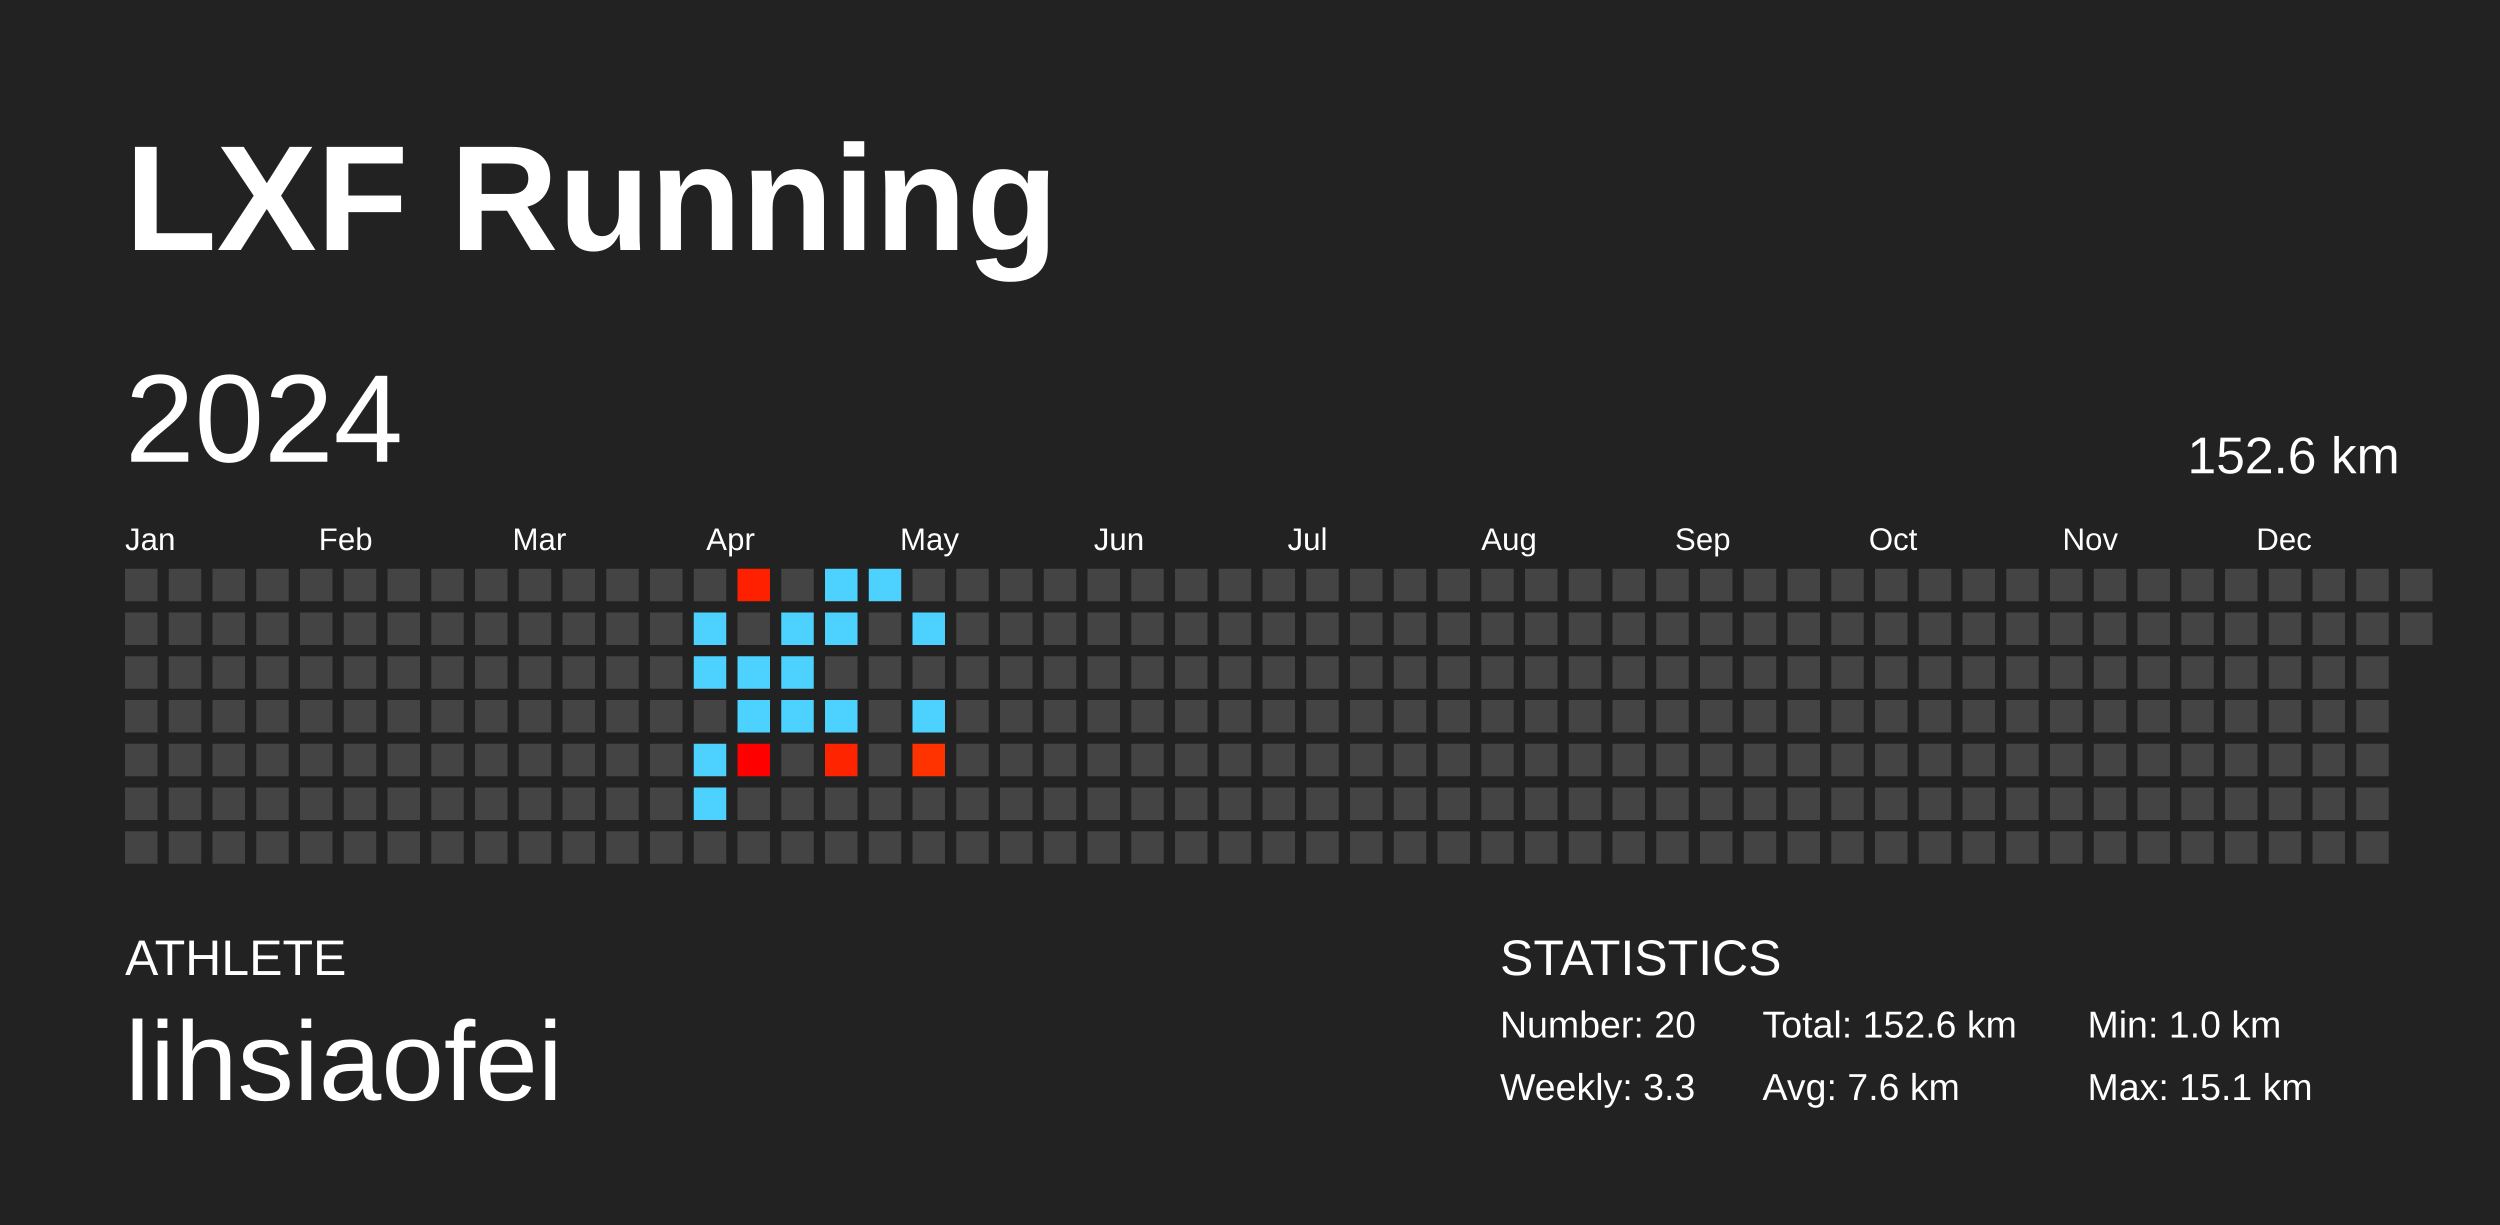
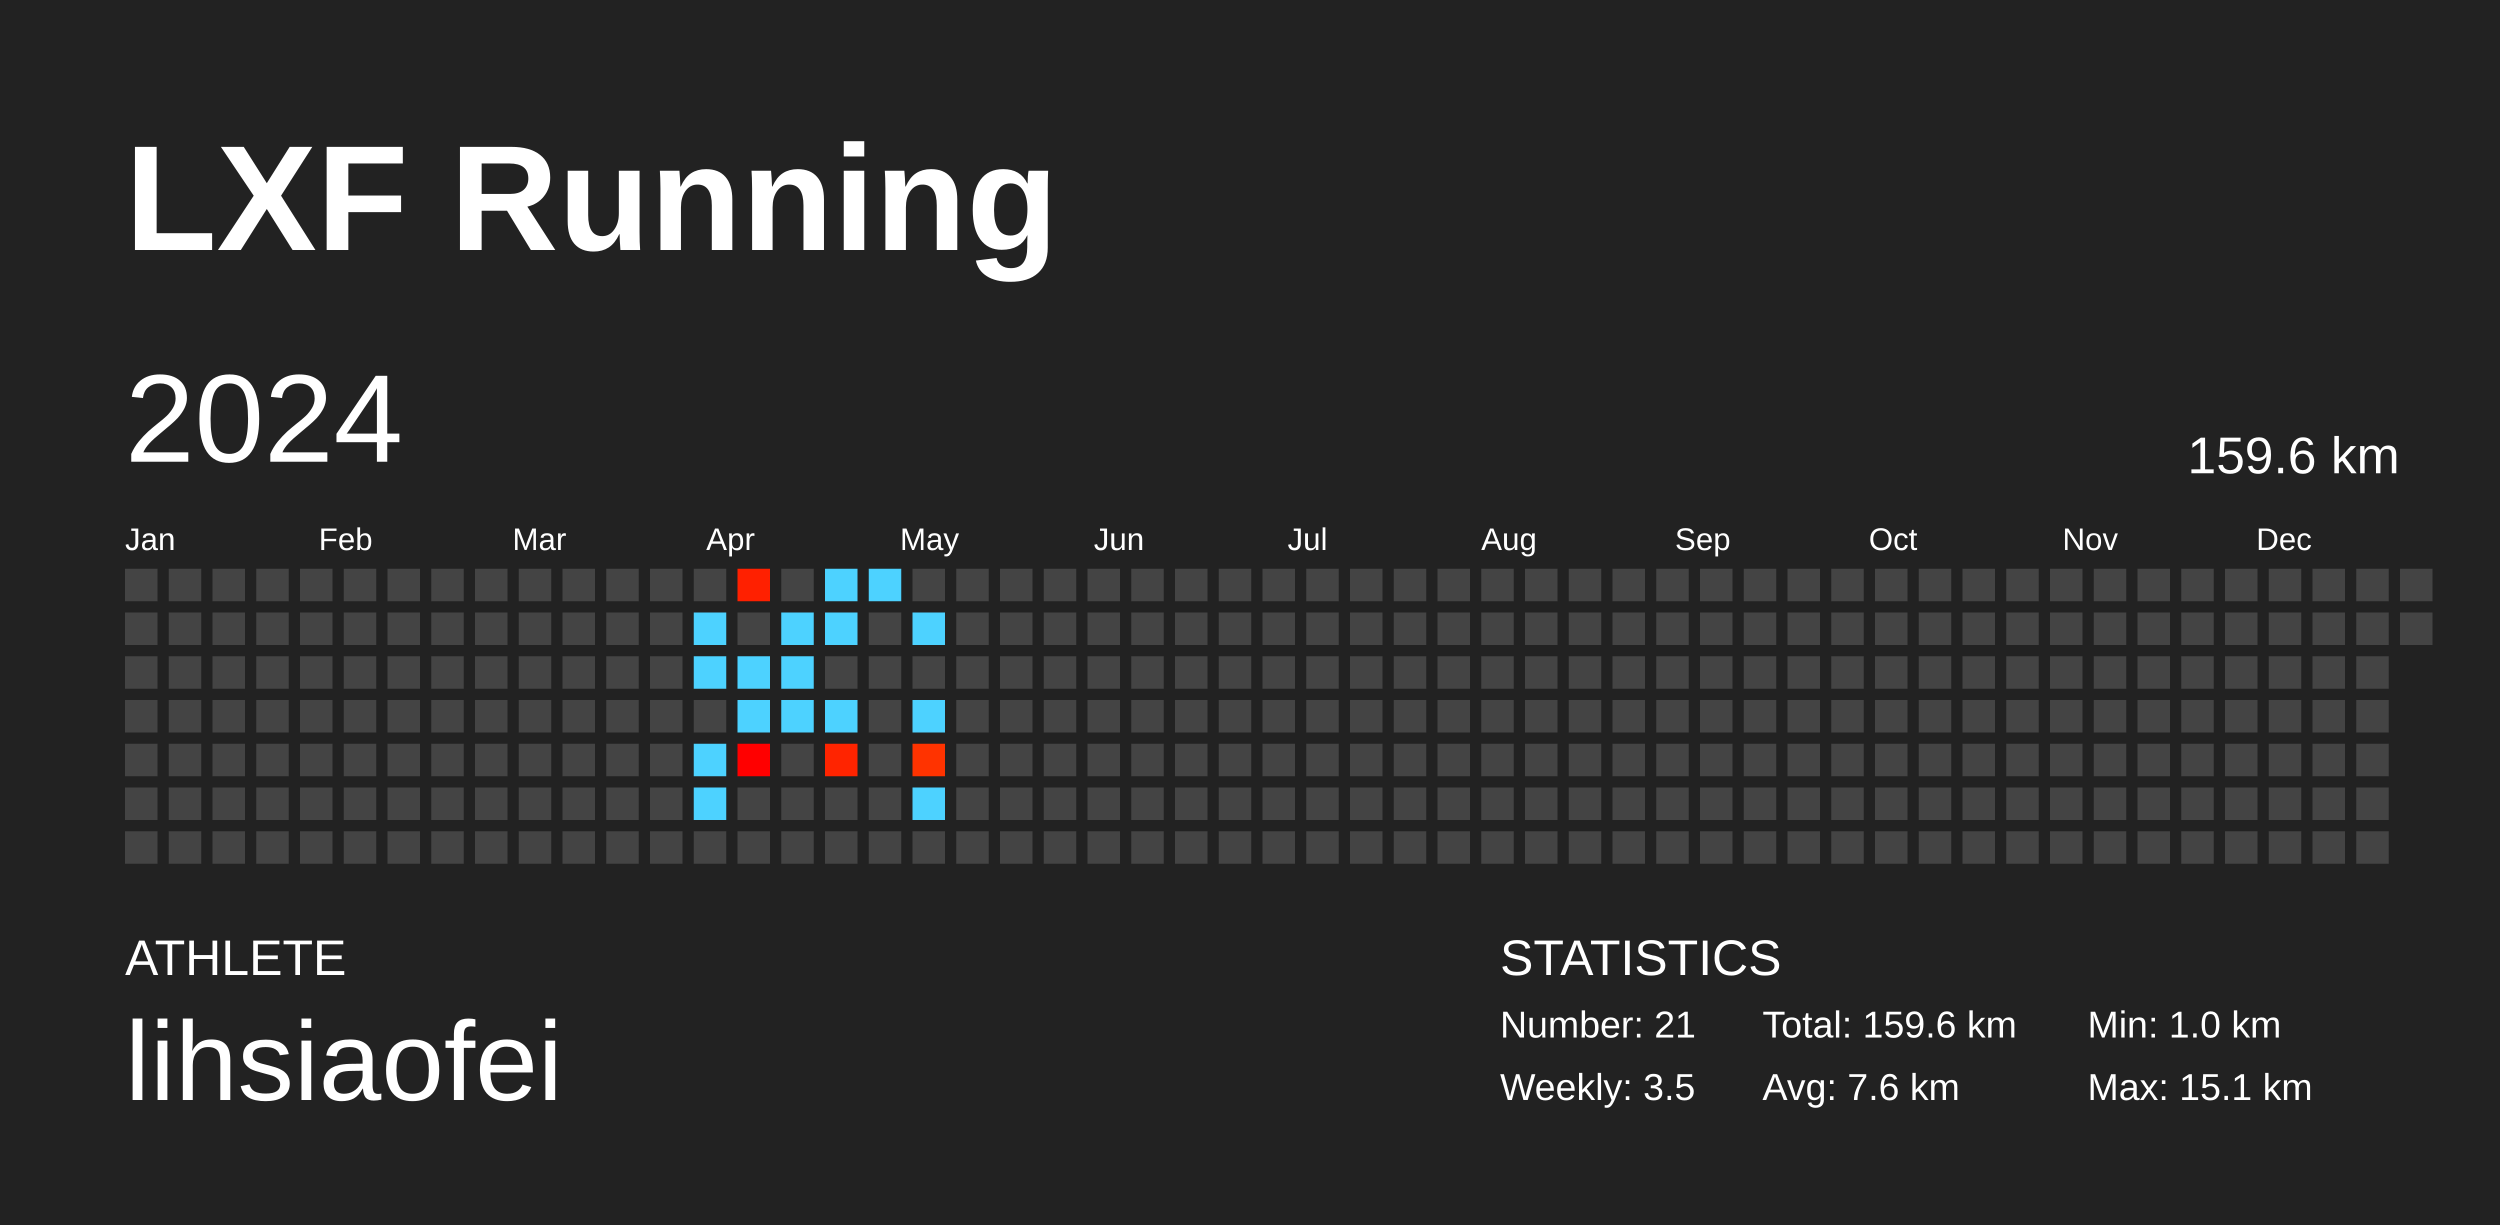
<svg xmlns="http://www.w3.org/2000/svg" baseProfile="full" height="98mm" version="1.1" viewBox="0,0,200,98" width="200mm">
  <defs />
  <rect fill="#222222" height="98" width="200" x="0" y="0" />
  <text fill="#FFFFFF" style="font-size:12px; font-family:Arial; font-weight:bold;" x="10" y="20">LXF Running</text>
  <text fill="#FFFFFF" style="font-size:4px; font-family:Arial" x="10" y="78">ATHLETE</text>
  <text fill="#FFFFFF" style="font-size:9px; font-family:Arial" x="10" y="88">lihsiaofei</text>
  <text fill="#FFFFFF" style="font-size:4px; font-family:Arial" x="120" y="78">STATISTICS</text>
-   <text fill="#FFFFFF" style="font-size:3px; font-family:Arial" x="120" y="83">Number: 20</text>
-   <text fill="#FFFFFF" style="font-size:3px; font-family:Arial" x="120" y="88">Weekly: 3.3</text>
-   <text fill="#FFFFFF" style="font-size:3px; font-family:Arial" x="141" y="83">Total: 152.6 km</text>
+   <text fill="#FFFFFF" style="font-size:3px; font-family:Arial" x="120" y="83">Number: 21</text>
+   <text fill="#FFFFFF" style="font-size:3px; font-family:Arial" x="120" y="88">Weekly: 3.5</text>
+   <text fill="#FFFFFF" style="font-size:3px; font-family:Arial" x="141" y="83">Total: 159.6 km</text>
  <text fill="#FFFFFF" style="font-size:3px; font-family:Arial" x="141" y="88">Avg: 7.6 km</text>
  <text fill="#FFFFFF" style="font-size:3px; font-family:Arial" x="167" y="83">Min: 1.0 km</text>
  <text fill="#FFFFFF" style="font-size:3px; font-family:Arial" x="167" y="88">Max: 15.1 km</text>
  <text dominant-baseline="hanging" fill="#FFFFFF" style="font-size:10.0px; font-family:Arial;" x="10" y="30">2024</text>
-   <text dominant-baseline="hanging" fill="#FFFFFF" style="font-size:4.125px; font-family:Arial;" x="175" y="35">152.6 km</text>
+   <text dominant-baseline="hanging" fill="#FFFFFF" style="font-size:4.125px; font-family:Arial;" x="175" y="35">159.6 km</text>
  <text fill="#FFFFFF" style="font-size:2.5px; font-family:Arial" x="10.0" y="44">Jan</text>
  <text fill="#FFFFFF" style="font-size:2.5px; font-family:Arial" x="25.5" y="44">Feb</text>
  <text fill="#FFFFFF" style="font-size:2.5px; font-family:Arial" x="41.0" y="44">Mar</text>
  <text fill="#FFFFFF" style="font-size:2.5px; font-family:Arial" x="56.5" y="44">Apr</text>
  <text fill="#FFFFFF" style="font-size:2.5px; font-family:Arial" x="72.0" y="44">May</text>
  <text fill="#FFFFFF" style="font-size:2.5px; font-family:Arial" x="87.5" y="44">Jun</text>
  <text fill="#FFFFFF" style="font-size:2.5px; font-family:Arial" x="103.0" y="44">Jul</text>
  <text fill="#FFFFFF" style="font-size:2.5px; font-family:Arial" x="118.5" y="44">Aug</text>
  <text fill="#FFFFFF" style="font-size:2.5px; font-family:Arial" x="134.0" y="44">Sep</text>
  <text fill="#FFFFFF" style="font-size:2.5px; font-family:Arial" x="149.5" y="44">Oct</text>
  <text fill="#FFFFFF" style="font-size:2.5px; font-family:Arial" x="165.0" y="44">Nov</text>
  <text fill="#FFFFFF" style="font-size:2.5px; font-family:Arial" x="180.5" y="44">Dec</text>
  <rect fill="#444444" height="2.6" width="2.6" x="10.0" y="45.5" />
  <rect fill="#444444" height="2.6" width="2.6" x="10.0" y="49.0" />
  <rect fill="#444444" height="2.6" width="2.6" x="10.0" y="52.5" />
  <rect fill="#444444" height="2.6" width="2.6" x="10.0" y="56.0" />
  <rect fill="#444444" height="2.6" width="2.6" x="10.0" y="59.5" />
  <rect fill="#444444" height="2.6" width="2.6" x="10.0" y="63.0" />
  <rect fill="#444444" height="2.6" width="2.6" x="10.0" y="66.5" />
  <rect fill="#444444" height="2.6" width="2.6" x="13.5" y="45.5" />
  <rect fill="#444444" height="2.6" width="2.6" x="13.5" y="49.0" />
  <rect fill="#444444" height="2.6" width="2.6" x="13.5" y="52.5" />
  <rect fill="#444444" height="2.6" width="2.6" x="13.5" y="56.0" />
  <rect fill="#444444" height="2.6" width="2.6" x="13.5" y="59.5" />
  <rect fill="#444444" height="2.6" width="2.6" x="13.5" y="63.0" />
  <rect fill="#444444" height="2.6" width="2.6" x="13.5" y="66.5" />
  <rect fill="#444444" height="2.6" width="2.6" x="17.0" y="45.5" />
  <rect fill="#444444" height="2.6" width="2.6" x="17.0" y="49.0" />
  <rect fill="#444444" height="2.6" width="2.6" x="17.0" y="52.5" />
  <rect fill="#444444" height="2.6" width="2.6" x="17.0" y="56.0" />
  <rect fill="#444444" height="2.6" width="2.6" x="17.0" y="59.5" />
  <rect fill="#444444" height="2.6" width="2.6" x="17.0" y="63.0" />
  <rect fill="#444444" height="2.6" width="2.6" x="17.0" y="66.5" />
  <rect fill="#444444" height="2.6" width="2.6" x="20.5" y="45.5" />
  <rect fill="#444444" height="2.6" width="2.6" x="20.5" y="49.0" />
  <rect fill="#444444" height="2.6" width="2.6" x="20.5" y="52.5" />
  <rect fill="#444444" height="2.6" width="2.6" x="20.5" y="56.0" />
  <rect fill="#444444" height="2.6" width="2.6" x="20.5" y="59.5" />
  <rect fill="#444444" height="2.6" width="2.6" x="20.5" y="63.0" />
  <rect fill="#444444" height="2.6" width="2.6" x="20.5" y="66.5" />
  <rect fill="#444444" height="2.6" width="2.6" x="24.0" y="45.5" />
  <rect fill="#444444" height="2.6" width="2.6" x="24.0" y="49.0" />
  <rect fill="#444444" height="2.6" width="2.6" x="24.0" y="52.5" />
  <rect fill="#444444" height="2.6" width="2.6" x="24.0" y="56.0" />
  <rect fill="#444444" height="2.6" width="2.6" x="24.0" y="59.5" />
  <rect fill="#444444" height="2.6" width="2.6" x="24.0" y="63.0" />
  <rect fill="#444444" height="2.6" width="2.6" x="24.0" y="66.5" />
  <rect fill="#444444" height="2.6" width="2.6" x="27.5" y="45.5" />
  <rect fill="#444444" height="2.6" width="2.6" x="27.5" y="49.0" />
  <rect fill="#444444" height="2.6" width="2.6" x="27.5" y="52.5" />
  <rect fill="#444444" height="2.6" width="2.6" x="27.5" y="56.0" />
  <rect fill="#444444" height="2.6" width="2.6" x="27.5" y="59.5" />
  <rect fill="#444444" height="2.6" width="2.6" x="27.5" y="63.0" />
  <rect fill="#444444" height="2.6" width="2.6" x="27.5" y="66.5" />
  <rect fill="#444444" height="2.6" width="2.6" x="31.0" y="45.5" />
  <rect fill="#444444" height="2.6" width="2.6" x="31.0" y="49.0" />
  <rect fill="#444444" height="2.6" width="2.6" x="31.0" y="52.5" />
  <rect fill="#444444" height="2.6" width="2.6" x="31.0" y="56.0" />
  <rect fill="#444444" height="2.6" width="2.6" x="31.0" y="59.5" />
  <rect fill="#444444" height="2.6" width="2.6" x="31.0" y="63.0" />
  <rect fill="#444444" height="2.6" width="2.6" x="31.0" y="66.5" />
  <rect fill="#444444" height="2.6" width="2.6" x="34.5" y="45.5" />
  <rect fill="#444444" height="2.6" width="2.6" x="34.5" y="49.0" />
  <rect fill="#444444" height="2.6" width="2.6" x="34.5" y="52.5" />
  <rect fill="#444444" height="2.6" width="2.6" x="34.5" y="56.0" />
  <rect fill="#444444" height="2.6" width="2.6" x="34.5" y="59.5" />
  <rect fill="#444444" height="2.6" width="2.6" x="34.5" y="63.0" />
  <rect fill="#444444" height="2.6" width="2.6" x="34.5" y="66.5" />
  <rect fill="#444444" height="2.6" width="2.6" x="38.0" y="45.5" />
  <rect fill="#444444" height="2.6" width="2.6" x="38.0" y="49.0" />
  <rect fill="#444444" height="2.6" width="2.6" x="38.0" y="52.5" />
  <rect fill="#444444" height="2.6" width="2.6" x="38.0" y="56.0" />
  <rect fill="#444444" height="2.6" width="2.6" x="38.0" y="59.5" />
  <rect fill="#444444" height="2.6" width="2.6" x="38.0" y="63.0" />
  <rect fill="#444444" height="2.6" width="2.6" x="38.0" y="66.5" />
  <rect fill="#444444" height="2.6" width="2.6" x="41.5" y="45.5" />
  <rect fill="#444444" height="2.6" width="2.6" x="41.5" y="49.0" />
  <rect fill="#444444" height="2.6" width="2.6" x="41.5" y="52.5" />
  <rect fill="#444444" height="2.6" width="2.6" x="41.5" y="56.0" />
  <rect fill="#444444" height="2.6" width="2.6" x="41.5" y="59.5" />
  <rect fill="#444444" height="2.6" width="2.6" x="41.5" y="63.0" />
  <rect fill="#444444" height="2.6" width="2.6" x="41.5" y="66.5" />
  <rect fill="#444444" height="2.6" width="2.6" x="45.0" y="45.5" />
  <rect fill="#444444" height="2.6" width="2.6" x="45.0" y="49.0" />
  <rect fill="#444444" height="2.6" width="2.6" x="45.0" y="52.5" />
  <rect fill="#444444" height="2.6" width="2.6" x="45.0" y="56.0" />
  <rect fill="#444444" height="2.6" width="2.6" x="45.0" y="59.5" />
  <rect fill="#444444" height="2.6" width="2.6" x="45.0" y="63.0" />
  <rect fill="#444444" height="2.6" width="2.6" x="45.0" y="66.5" />
  <rect fill="#444444" height="2.6" width="2.6" x="48.5" y="45.5" />
  <rect fill="#444444" height="2.6" width="2.6" x="48.5" y="49.0" />
  <rect fill="#444444" height="2.6" width="2.6" x="48.5" y="52.5" />
  <rect fill="#444444" height="2.6" width="2.6" x="48.5" y="56.0" />
  <rect fill="#444444" height="2.6" width="2.6" x="48.5" y="59.5" />
  <rect fill="#444444" height="2.6" width="2.6" x="48.5" y="63.0" />
  <rect fill="#444444" height="2.6" width="2.6" x="48.5" y="66.5" />
  <rect fill="#444444" height="2.6" width="2.6" x="52.0" y="45.5" />
  <rect fill="#444444" height="2.6" width="2.6" x="52.0" y="49.0" />
  <rect fill="#444444" height="2.6" width="2.6" x="52.0" y="52.5" />
  <rect fill="#444444" height="2.6" width="2.6" x="52.0" y="56.0" />
  <rect fill="#444444" height="2.6" width="2.6" x="52.0" y="59.5" />
  <rect fill="#444444" height="2.6" width="2.6" x="52.0" y="63.0" />
  <rect fill="#444444" height="2.6" width="2.6" x="52.0" y="66.5" />
  <rect fill="#444444" height="2.6" width="2.6" x="55.5" y="45.5" />
  <rect fill="#4dd2ff" height="2.6" width="2.6" x="55.5" y="49.0" />
  <rect fill="#4dd2ff" height="2.6" width="2.6" x="55.5" y="52.5" />
  <rect fill="#444444" height="2.6" width="2.6" x="55.5" y="56.0" />
  <rect fill="#4dd2ff" height="2.6" width="2.6" x="55.5" y="59.5" />
  <rect fill="#4dd2ff" height="2.6" width="2.6" x="55.5" y="63.0" />
  <rect fill="#444444" height="2.6" width="2.6" x="55.5" y="66.5" />
  <rect fill="#ff2000" height="2.6" width="2.6" x="59.0" y="45.5" />
  <rect fill="#444444" height="2.6" width="2.6" x="59.0" y="49.0" />
  <rect fill="#4dd2ff" height="2.6" width="2.6" x="59.0" y="52.5" />
  <rect fill="#4dd2ff" height="2.6" width="2.6" x="59.0" y="56.0" />
  <rect fill="#ff0000" height="2.6" width="2.6" x="59.0" y="59.5" />
  <rect fill="#444444" height="2.6" width="2.6" x="59.0" y="63.0" />
  <rect fill="#444444" height="2.6" width="2.6" x="59.0" y="66.5" />
  <rect fill="#444444" height="2.6" width="2.6" x="62.5" y="45.5" />
  <rect fill="#4dd2ff" height="2.6" width="2.6" x="62.5" y="49.0" />
  <rect fill="#4dd2ff" height="2.6" width="2.6" x="62.5" y="52.5" />
  <rect fill="#4dd2ff" height="2.6" width="2.6" x="62.5" y="56.0" />
  <rect fill="#444444" height="2.6" width="2.6" x="62.5" y="59.5" />
  <rect fill="#444444" height="2.6" width="2.6" x="62.5" y="63.0" />
  <rect fill="#444444" height="2.6" width="2.6" x="62.5" y="66.5" />
  <rect fill="#4dd2ff" height="2.6" width="2.6" x="66.0" y="45.5" />
  <rect fill="#4dd2ff" height="2.6" width="2.6" x="66.0" y="49.0" />
  <rect fill="#444444" height="2.6" width="2.6" x="66.0" y="52.5" />
  <rect fill="#4dd2ff" height="2.6" width="2.6" x="66.0" y="56.0" />
  <rect fill="#ff2400" height="2.6" width="2.6" x="66.0" y="59.5" />
  <rect fill="#444444" height="2.6" width="2.6" x="66.0" y="63.0" />
  <rect fill="#444444" height="2.6" width="2.6" x="66.0" y="66.5" />
  <rect fill="#4dd2ff" height="2.6" width="2.6" x="69.5" y="45.5" />
  <rect fill="#444444" height="2.6" width="2.6" x="69.5" y="49.0" />
  <rect fill="#444444" height="2.6" width="2.6" x="69.5" y="52.5" />
  <rect fill="#444444" height="2.6" width="2.6" x="69.5" y="56.0" />
  <rect fill="#444444" height="2.6" width="2.6" x="69.5" y="59.5" />
  <rect fill="#444444" height="2.6" width="2.6" x="69.5" y="63.0" />
  <rect fill="#444444" height="2.6" width="2.6" x="69.5" y="66.5" />
  <rect fill="#444444" height="2.6" width="2.6" x="73.0" y="45.5" />
  <rect fill="#4dd2ff" height="2.6" width="2.6" x="73.0" y="49.0" />
  <rect fill="#444444" height="2.6" width="2.6" x="73.0" y="52.5" />
  <rect fill="#4dd2ff" height="2.6" width="2.6" x="73.0" y="56.0" />
  <rect fill="#ff3300" height="2.6" width="2.6" x="73.0" y="59.5" />
-   <rect fill="#444444" height="2.6" width="2.6" x="73.0" y="63.0" />
+   <rect fill="#4dd2ff" height="2.6" width="2.6" x="73.0" y="63.0" />
  <rect fill="#444444" height="2.6" width="2.6" x="73.0" y="66.5" />
  <rect fill="#444444" height="2.6" width="2.6" x="76.5" y="45.5" />
  <rect fill="#444444" height="2.6" width="2.6" x="76.5" y="49.0" />
  <rect fill="#444444" height="2.6" width="2.6" x="76.5" y="52.5" />
  <rect fill="#444444" height="2.6" width="2.6" x="76.5" y="56.0" />
  <rect fill="#444444" height="2.6" width="2.6" x="76.5" y="59.5" />
  <rect fill="#444444" height="2.6" width="2.6" x="76.5" y="63.0" />
  <rect fill="#444444" height="2.6" width="2.6" x="76.5" y="66.5" />
  <rect fill="#444444" height="2.6" width="2.6" x="80.0" y="45.5" />
  <rect fill="#444444" height="2.6" width="2.6" x="80.0" y="49.0" />
  <rect fill="#444444" height="2.6" width="2.6" x="80.0" y="52.5" />
  <rect fill="#444444" height="2.6" width="2.6" x="80.0" y="56.0" />
  <rect fill="#444444" height="2.6" width="2.6" x="80.0" y="59.5" />
  <rect fill="#444444" height="2.6" width="2.6" x="80.0" y="63.0" />
  <rect fill="#444444" height="2.6" width="2.6" x="80.0" y="66.5" />
  <rect fill="#444444" height="2.6" width="2.6" x="83.5" y="45.5" />
  <rect fill="#444444" height="2.6" width="2.6" x="83.5" y="49.0" />
  <rect fill="#444444" height="2.6" width="2.6" x="83.5" y="52.5" />
  <rect fill="#444444" height="2.6" width="2.6" x="83.5" y="56.0" />
  <rect fill="#444444" height="2.6" width="2.6" x="83.5" y="59.5" />
  <rect fill="#444444" height="2.6" width="2.6" x="83.5" y="63.0" />
  <rect fill="#444444" height="2.6" width="2.6" x="83.5" y="66.5" />
  <rect fill="#444444" height="2.6" width="2.6" x="87.0" y="45.5" />
  <rect fill="#444444" height="2.6" width="2.6" x="87.0" y="49.0" />
  <rect fill="#444444" height="2.6" width="2.6" x="87.0" y="52.5" />
  <rect fill="#444444" height="2.6" width="2.6" x="87.0" y="56.0" />
  <rect fill="#444444" height="2.6" width="2.6" x="87.0" y="59.5" />
  <rect fill="#444444" height="2.6" width="2.6" x="87.0" y="63.0" />
  <rect fill="#444444" height="2.6" width="2.6" x="87.0" y="66.5" />
  <rect fill="#444444" height="2.6" width="2.6" x="90.5" y="45.5" />
  <rect fill="#444444" height="2.6" width="2.6" x="90.5" y="49.0" />
  <rect fill="#444444" height="2.6" width="2.6" x="90.5" y="52.5" />
  <rect fill="#444444" height="2.6" width="2.6" x="90.5" y="56.0" />
  <rect fill="#444444" height="2.6" width="2.6" x="90.5" y="59.5" />
  <rect fill="#444444" height="2.6" width="2.6" x="90.5" y="63.0" />
  <rect fill="#444444" height="2.6" width="2.6" x="90.5" y="66.5" />
  <rect fill="#444444" height="2.6" width="2.6" x="94.0" y="45.5" />
  <rect fill="#444444" height="2.6" width="2.6" x="94.0" y="49.0" />
  <rect fill="#444444" height="2.6" width="2.6" x="94.0" y="52.5" />
  <rect fill="#444444" height="2.6" width="2.6" x="94.0" y="56.0" />
  <rect fill="#444444" height="2.6" width="2.6" x="94.0" y="59.5" />
  <rect fill="#444444" height="2.6" width="2.6" x="94.0" y="63.0" />
  <rect fill="#444444" height="2.6" width="2.6" x="94.0" y="66.5" />
  <rect fill="#444444" height="2.6" width="2.6" x="97.5" y="45.5" />
  <rect fill="#444444" height="2.6" width="2.6" x="97.5" y="49.0" />
  <rect fill="#444444" height="2.6" width="2.6" x="97.5" y="52.5" />
  <rect fill="#444444" height="2.6" width="2.6" x="97.5" y="56.0" />
  <rect fill="#444444" height="2.6" width="2.6" x="97.5" y="59.5" />
  <rect fill="#444444" height="2.6" width="2.6" x="97.5" y="63.0" />
  <rect fill="#444444" height="2.6" width="2.6" x="97.5" y="66.5" />
  <rect fill="#444444" height="2.6" width="2.6" x="101.0" y="45.5" />
  <rect fill="#444444" height="2.6" width="2.6" x="101.0" y="49.0" />
  <rect fill="#444444" height="2.6" width="2.6" x="101.0" y="52.5" />
  <rect fill="#444444" height="2.6" width="2.6" x="101.0" y="56.0" />
  <rect fill="#444444" height="2.6" width="2.6" x="101.0" y="59.5" />
  <rect fill="#444444" height="2.6" width="2.6" x="101.0" y="63.0" />
  <rect fill="#444444" height="2.6" width="2.6" x="101.0" y="66.5" />
  <rect fill="#444444" height="2.6" width="2.6" x="104.5" y="45.5" />
  <rect fill="#444444" height="2.6" width="2.6" x="104.5" y="49.0" />
  <rect fill="#444444" height="2.6" width="2.6" x="104.5" y="52.5" />
  <rect fill="#444444" height="2.6" width="2.6" x="104.5" y="56.0" />
  <rect fill="#444444" height="2.6" width="2.6" x="104.5" y="59.5" />
  <rect fill="#444444" height="2.6" width="2.6" x="104.5" y="63.0" />
  <rect fill="#444444" height="2.6" width="2.6" x="104.5" y="66.5" />
  <rect fill="#444444" height="2.6" width="2.6" x="108.0" y="45.5" />
  <rect fill="#444444" height="2.6" width="2.6" x="108.0" y="49.0" />
  <rect fill="#444444" height="2.6" width="2.6" x="108.0" y="52.5" />
  <rect fill="#444444" height="2.6" width="2.6" x="108.0" y="56.0" />
  <rect fill="#444444" height="2.6" width="2.6" x="108.0" y="59.5" />
  <rect fill="#444444" height="2.6" width="2.6" x="108.0" y="63.0" />
  <rect fill="#444444" height="2.6" width="2.6" x="108.0" y="66.5" />
  <rect fill="#444444" height="2.6" width="2.6" x="111.5" y="45.5" />
  <rect fill="#444444" height="2.6" width="2.6" x="111.5" y="49.0" />
  <rect fill="#444444" height="2.6" width="2.6" x="111.5" y="52.5" />
  <rect fill="#444444" height="2.6" width="2.6" x="111.5" y="56.0" />
  <rect fill="#444444" height="2.6" width="2.6" x="111.5" y="59.5" />
  <rect fill="#444444" height="2.6" width="2.6" x="111.5" y="63.0" />
  <rect fill="#444444" height="2.6" width="2.6" x="111.5" y="66.5" />
  <rect fill="#444444" height="2.6" width="2.6" x="115.0" y="45.5" />
  <rect fill="#444444" height="2.6" width="2.6" x="115.0" y="49.0" />
  <rect fill="#444444" height="2.6" width="2.6" x="115.0" y="52.5" />
  <rect fill="#444444" height="2.6" width="2.6" x="115.0" y="56.0" />
  <rect fill="#444444" height="2.6" width="2.6" x="115.0" y="59.5" />
  <rect fill="#444444" height="2.6" width="2.6" x="115.0" y="63.0" />
  <rect fill="#444444" height="2.6" width="2.6" x="115.0" y="66.5" />
  <rect fill="#444444" height="2.6" width="2.6" x="118.5" y="45.5" />
  <rect fill="#444444" height="2.6" width="2.6" x="118.5" y="49.0" />
  <rect fill="#444444" height="2.6" width="2.6" x="118.5" y="52.5" />
  <rect fill="#444444" height="2.6" width="2.6" x="118.5" y="56.0" />
  <rect fill="#444444" height="2.6" width="2.6" x="118.5" y="59.5" />
  <rect fill="#444444" height="2.6" width="2.6" x="118.5" y="63.0" />
  <rect fill="#444444" height="2.6" width="2.6" x="118.5" y="66.5" />
  <rect fill="#444444" height="2.6" width="2.6" x="122.0" y="45.5" />
  <rect fill="#444444" height="2.6" width="2.6" x="122.0" y="49.0" />
  <rect fill="#444444" height="2.6" width="2.6" x="122.0" y="52.5" />
  <rect fill="#444444" height="2.6" width="2.6" x="122.0" y="56.0" />
  <rect fill="#444444" height="2.6" width="2.6" x="122.0" y="59.5" />
  <rect fill="#444444" height="2.6" width="2.6" x="122.0" y="63.0" />
  <rect fill="#444444" height="2.6" width="2.6" x="122.0" y="66.5" />
  <rect fill="#444444" height="2.6" width="2.6" x="125.5" y="45.5" />
  <rect fill="#444444" height="2.6" width="2.6" x="125.5" y="49.0" />
  <rect fill="#444444" height="2.6" width="2.6" x="125.5" y="52.5" />
  <rect fill="#444444" height="2.6" width="2.6" x="125.5" y="56.0" />
  <rect fill="#444444" height="2.6" width="2.6" x="125.5" y="59.5" />
  <rect fill="#444444" height="2.6" width="2.6" x="125.5" y="63.0" />
  <rect fill="#444444" height="2.6" width="2.6" x="125.5" y="66.5" />
  <rect fill="#444444" height="2.6" width="2.6" x="129.0" y="45.5" />
  <rect fill="#444444" height="2.6" width="2.6" x="129.0" y="49.0" />
  <rect fill="#444444" height="2.6" width="2.6" x="129.0" y="52.5" />
  <rect fill="#444444" height="2.6" width="2.6" x="129.0" y="56.0" />
  <rect fill="#444444" height="2.6" width="2.6" x="129.0" y="59.5" />
  <rect fill="#444444" height="2.6" width="2.6" x="129.0" y="63.0" />
  <rect fill="#444444" height="2.6" width="2.6" x="129.0" y="66.5" />
  <rect fill="#444444" height="2.6" width="2.6" x="132.5" y="45.5" />
  <rect fill="#444444" height="2.6" width="2.6" x="132.5" y="49.0" />
  <rect fill="#444444" height="2.6" width="2.6" x="132.5" y="52.5" />
  <rect fill="#444444" height="2.6" width="2.6" x="132.5" y="56.0" />
  <rect fill="#444444" height="2.6" width="2.6" x="132.5" y="59.5" />
  <rect fill="#444444" height="2.6" width="2.6" x="132.5" y="63.0" />
  <rect fill="#444444" height="2.6" width="2.6" x="132.5" y="66.5" />
  <rect fill="#444444" height="2.6" width="2.6" x="136.0" y="45.5" />
  <rect fill="#444444" height="2.6" width="2.6" x="136.0" y="49.0" />
  <rect fill="#444444" height="2.6" width="2.6" x="136.0" y="52.5" />
  <rect fill="#444444" height="2.6" width="2.6" x="136.0" y="56.0" />
  <rect fill="#444444" height="2.6" width="2.6" x="136.0" y="59.5" />
  <rect fill="#444444" height="2.6" width="2.6" x="136.0" y="63.0" />
  <rect fill="#444444" height="2.6" width="2.6" x="136.0" y="66.5" />
  <rect fill="#444444" height="2.6" width="2.6" x="139.5" y="45.5" />
  <rect fill="#444444" height="2.6" width="2.6" x="139.5" y="49.0" />
  <rect fill="#444444" height="2.6" width="2.6" x="139.5" y="52.5" />
  <rect fill="#444444" height="2.6" width="2.6" x="139.5" y="56.0" />
  <rect fill="#444444" height="2.6" width="2.6" x="139.5" y="59.5" />
  <rect fill="#444444" height="2.6" width="2.6" x="139.5" y="63.0" />
  <rect fill="#444444" height="2.6" width="2.6" x="139.5" y="66.5" />
  <rect fill="#444444" height="2.6" width="2.6" x="143.0" y="45.5" />
  <rect fill="#444444" height="2.6" width="2.6" x="143.0" y="49.0" />
  <rect fill="#444444" height="2.6" width="2.6" x="143.0" y="52.5" />
  <rect fill="#444444" height="2.6" width="2.6" x="143.0" y="56.0" />
  <rect fill="#444444" height="2.6" width="2.6" x="143.0" y="59.5" />
  <rect fill="#444444" height="2.6" width="2.6" x="143.0" y="63.0" />
  <rect fill="#444444" height="2.6" width="2.6" x="143.0" y="66.5" />
  <rect fill="#444444" height="2.6" width="2.6" x="146.5" y="45.5" />
  <rect fill="#444444" height="2.6" width="2.6" x="146.5" y="49.0" />
  <rect fill="#444444" height="2.6" width="2.6" x="146.5" y="52.5" />
  <rect fill="#444444" height="2.6" width="2.6" x="146.5" y="56.0" />
  <rect fill="#444444" height="2.6" width="2.6" x="146.5" y="59.5" />
  <rect fill="#444444" height="2.6" width="2.6" x="146.5" y="63.0" />
  <rect fill="#444444" height="2.6" width="2.6" x="146.5" y="66.5" />
  <rect fill="#444444" height="2.6" width="2.6" x="150.0" y="45.5" />
  <rect fill="#444444" height="2.6" width="2.6" x="150.0" y="49.0" />
  <rect fill="#444444" height="2.6" width="2.6" x="150.0" y="52.5" />
  <rect fill="#444444" height="2.6" width="2.6" x="150.0" y="56.0" />
  <rect fill="#444444" height="2.6" width="2.6" x="150.0" y="59.5" />
  <rect fill="#444444" height="2.6" width="2.6" x="150.0" y="63.0" />
  <rect fill="#444444" height="2.6" width="2.6" x="150.0" y="66.5" />
  <rect fill="#444444" height="2.6" width="2.6" x="153.5" y="45.5" />
  <rect fill="#444444" height="2.6" width="2.6" x="153.5" y="49.0" />
  <rect fill="#444444" height="2.6" width="2.6" x="153.5" y="52.5" />
  <rect fill="#444444" height="2.6" width="2.6" x="153.5" y="56.0" />
  <rect fill="#444444" height="2.6" width="2.6" x="153.5" y="59.5" />
  <rect fill="#444444" height="2.6" width="2.6" x="153.5" y="63.0" />
  <rect fill="#444444" height="2.6" width="2.6" x="153.5" y="66.5" />
  <rect fill="#444444" height="2.6" width="2.6" x="157.0" y="45.5" />
  <rect fill="#444444" height="2.6" width="2.6" x="157.0" y="49.0" />
  <rect fill="#444444" height="2.6" width="2.6" x="157.0" y="52.5" />
  <rect fill="#444444" height="2.6" width="2.6" x="157.0" y="56.0" />
  <rect fill="#444444" height="2.6" width="2.6" x="157.0" y="59.5" />
  <rect fill="#444444" height="2.6" width="2.6" x="157.0" y="63.0" />
  <rect fill="#444444" height="2.6" width="2.6" x="157.0" y="66.5" />
  <rect fill="#444444" height="2.6" width="2.6" x="160.5" y="45.5" />
  <rect fill="#444444" height="2.6" width="2.6" x="160.5" y="49.0" />
  <rect fill="#444444" height="2.6" width="2.6" x="160.5" y="52.5" />
  <rect fill="#444444" height="2.6" width="2.6" x="160.5" y="56.0" />
  <rect fill="#444444" height="2.6" width="2.6" x="160.5" y="59.5" />
  <rect fill="#444444" height="2.6" width="2.6" x="160.5" y="63.0" />
  <rect fill="#444444" height="2.6" width="2.6" x="160.5" y="66.5" />
  <rect fill="#444444" height="2.6" width="2.6" x="164.0" y="45.5" />
  <rect fill="#444444" height="2.6" width="2.6" x="164.0" y="49.0" />
  <rect fill="#444444" height="2.6" width="2.6" x="164.0" y="52.5" />
  <rect fill="#444444" height="2.6" width="2.6" x="164.0" y="56.0" />
  <rect fill="#444444" height="2.6" width="2.6" x="164.0" y="59.5" />
  <rect fill="#444444" height="2.6" width="2.6" x="164.0" y="63.0" />
  <rect fill="#444444" height="2.6" width="2.6" x="164.0" y="66.5" />
  <rect fill="#444444" height="2.6" width="2.6" x="167.5" y="45.5" />
  <rect fill="#444444" height="2.6" width="2.6" x="167.5" y="49.0" />
  <rect fill="#444444" height="2.6" width="2.6" x="167.5" y="52.5" />
  <rect fill="#444444" height="2.6" width="2.6" x="167.5" y="56.0" />
  <rect fill="#444444" height="2.6" width="2.6" x="167.5" y="59.5" />
  <rect fill="#444444" height="2.6" width="2.6" x="167.5" y="63.0" />
  <rect fill="#444444" height="2.6" width="2.6" x="167.5" y="66.5" />
  <rect fill="#444444" height="2.6" width="2.6" x="171.0" y="45.5" />
  <rect fill="#444444" height="2.6" width="2.6" x="171.0" y="49.0" />
  <rect fill="#444444" height="2.6" width="2.6" x="171.0" y="52.5" />
  <rect fill="#444444" height="2.6" width="2.6" x="171.0" y="56.0" />
  <rect fill="#444444" height="2.6" width="2.6" x="171.0" y="59.5" />
  <rect fill="#444444" height="2.6" width="2.6" x="171.0" y="63.0" />
  <rect fill="#444444" height="2.6" width="2.6" x="171.0" y="66.5" />
  <rect fill="#444444" height="2.6" width="2.6" x="174.5" y="45.5" />
  <rect fill="#444444" height="2.6" width="2.6" x="174.5" y="49.0" />
  <rect fill="#444444" height="2.6" width="2.6" x="174.5" y="52.5" />
  <rect fill="#444444" height="2.6" width="2.6" x="174.5" y="56.0" />
  <rect fill="#444444" height="2.6" width="2.6" x="174.5" y="59.5" />
  <rect fill="#444444" height="2.6" width="2.6" x="174.5" y="63.0" />
  <rect fill="#444444" height="2.6" width="2.6" x="174.5" y="66.5" />
  <rect fill="#444444" height="2.6" width="2.6" x="178.0" y="45.5" />
  <rect fill="#444444" height="2.6" width="2.6" x="178.0" y="49.0" />
  <rect fill="#444444" height="2.6" width="2.6" x="178.0" y="52.5" />
  <rect fill="#444444" height="2.6" width="2.6" x="178.0" y="56.0" />
  <rect fill="#444444" height="2.6" width="2.6" x="178.0" y="59.5" />
  <rect fill="#444444" height="2.6" width="2.6" x="178.0" y="63.0" />
  <rect fill="#444444" height="2.6" width="2.6" x="178.0" y="66.5" />
  <rect fill="#444444" height="2.6" width="2.6" x="181.5" y="45.5" />
  <rect fill="#444444" height="2.6" width="2.6" x="181.5" y="49.0" />
  <rect fill="#444444" height="2.6" width="2.6" x="181.5" y="52.5" />
  <rect fill="#444444" height="2.6" width="2.6" x="181.5" y="56.0" />
  <rect fill="#444444" height="2.6" width="2.6" x="181.5" y="59.5" />
  <rect fill="#444444" height="2.6" width="2.6" x="181.5" y="63.0" />
  <rect fill="#444444" height="2.6" width="2.6" x="181.5" y="66.5" />
  <rect fill="#444444" height="2.6" width="2.6" x="185.0" y="45.5" />
  <rect fill="#444444" height="2.6" width="2.6" x="185.0" y="49.0" />
  <rect fill="#444444" height="2.6" width="2.6" x="185.0" y="52.5" />
  <rect fill="#444444" height="2.6" width="2.6" x="185.0" y="56.0" />
  <rect fill="#444444" height="2.6" width="2.6" x="185.0" y="59.5" />
  <rect fill="#444444" height="2.6" width="2.6" x="185.0" y="63.0" />
  <rect fill="#444444" height="2.6" width="2.6" x="185.0" y="66.5" />
  <rect fill="#444444" height="2.6" width="2.6" x="188.5" y="45.5" />
  <rect fill="#444444" height="2.6" width="2.6" x="188.5" y="49.0" />
  <rect fill="#444444" height="2.6" width="2.6" x="188.5" y="52.5" />
  <rect fill="#444444" height="2.6" width="2.6" x="188.5" y="56.0" />
  <rect fill="#444444" height="2.6" width="2.6" x="188.5" y="59.5" />
  <rect fill="#444444" height="2.6" width="2.6" x="188.5" y="63.0" />
  <rect fill="#444444" height="2.6" width="2.6" x="188.5" y="66.5" />
  <rect fill="#444444" height="2.6" width="2.6" x="192.0" y="45.5" />
  <rect fill="#444444" height="2.6" width="2.6" x="192.0" y="49.0" />
</svg>
